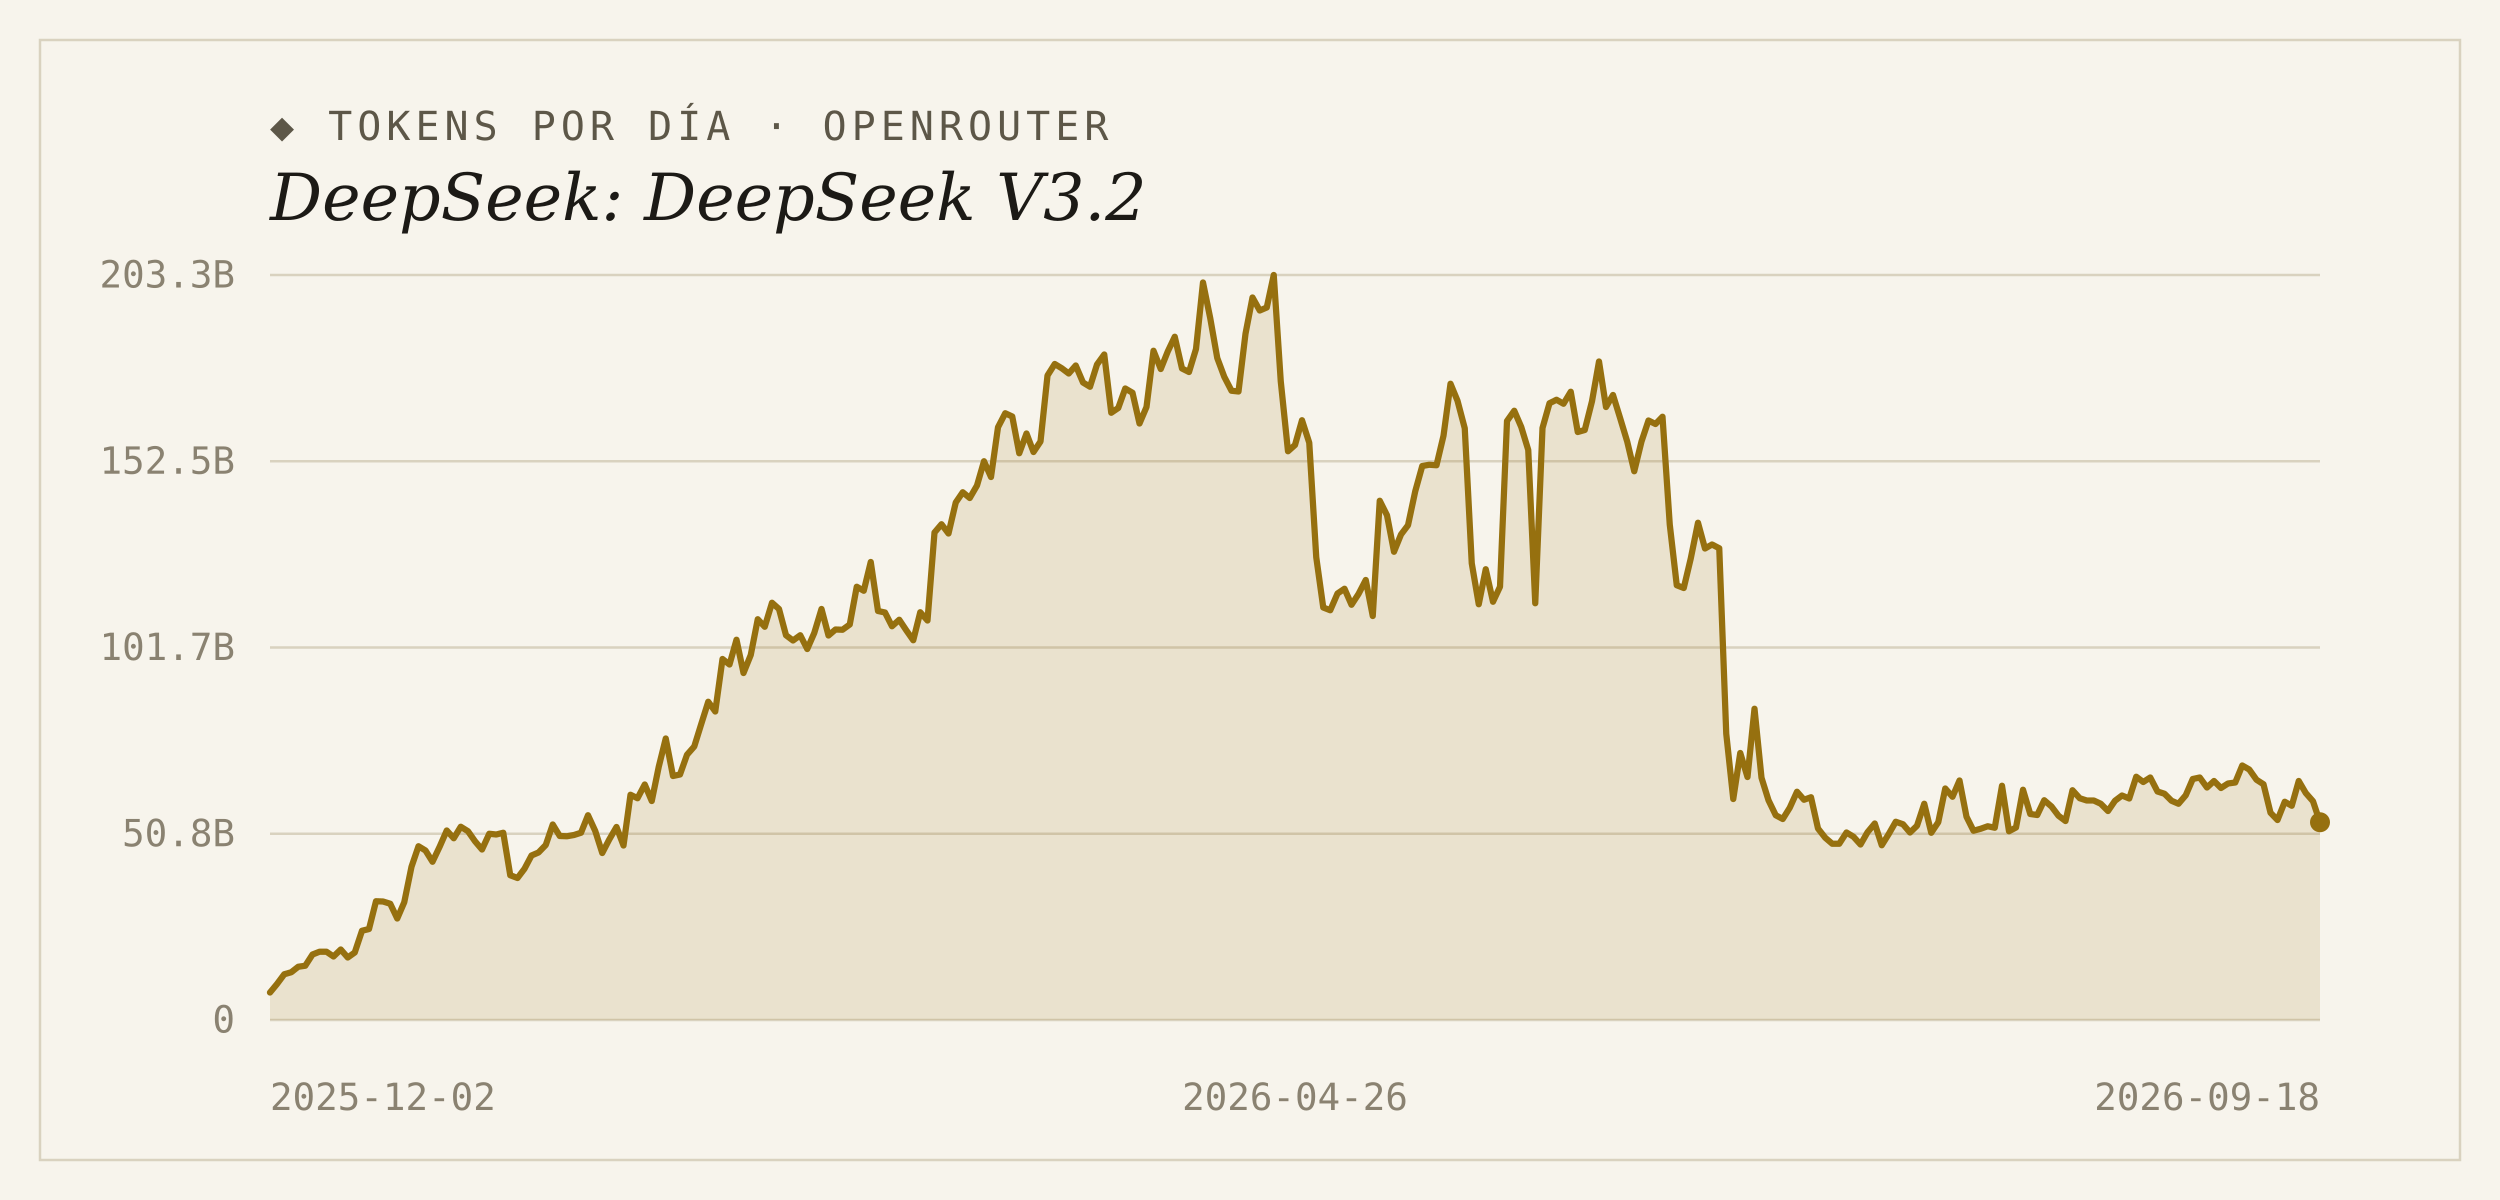
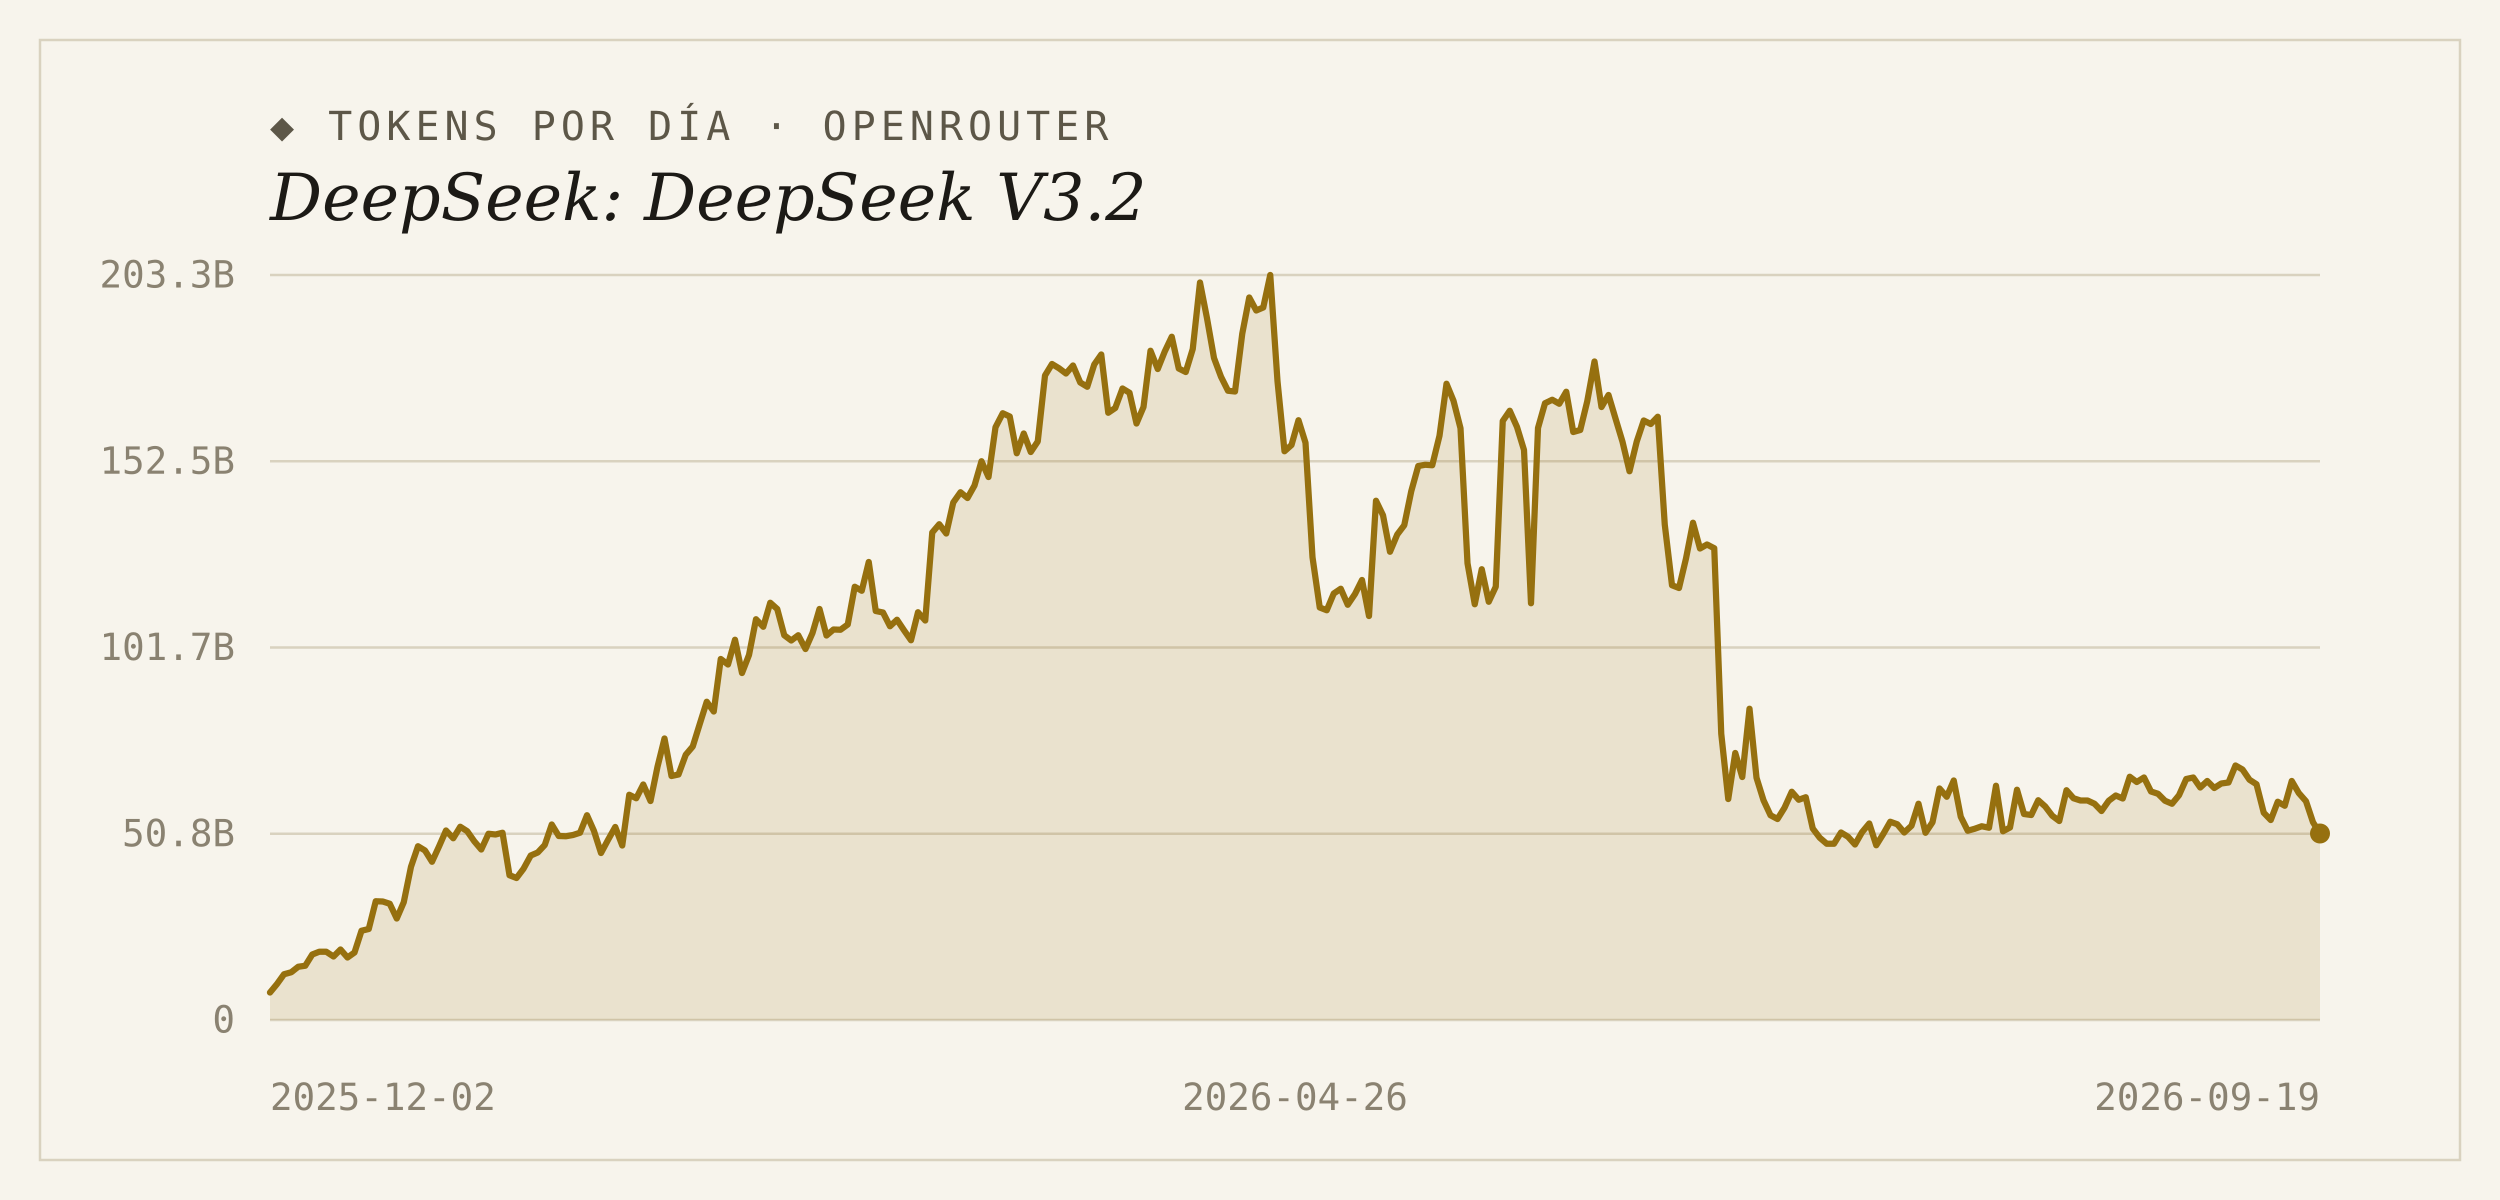
<svg xmlns="http://www.w3.org/2000/svg" width="1000" height="480" viewBox="0 0 1000 480">
  <rect width="1000" height="480" fill="#f7f4ec" />
  <rect x="16" y="16" width="968" height="448" fill="none" stroke="#d9d2bf" stroke-width="1" />
  <text x="108" y="56" font-family="'DejaVu Sans Mono', Consolas, monospace" font-size="16" letter-spacing="2" fill="#5d5748">◆ TOKENS POR DÍA · OPENROUTER</text>
  <text x="108" y="88" font-family="Georgia, 'DejaVu Serif', serif" font-size="26" font-style="italic" fill="#1c1a16">DeepSeek: DeepSeek V3.2</text>
  <line x1="108" y1="408.0" x2="928" y2="408.0" stroke="#d9d2bf" stroke-width="1" />
  <text x="94" y="413" text-anchor="end" font-family="'DejaVu Sans Mono', Consolas, monospace" font-size="15" fill="#8a8271">0</text>
  <line x1="108" y1="333.5" x2="928" y2="333.5" stroke="#d9d2bf" stroke-width="1" />
  <text x="94" y="338.5" text-anchor="end" font-family="'DejaVu Sans Mono', Consolas, monospace" font-size="15" fill="#8a8271">50.8B</text>
  <line x1="108" y1="259.0" x2="928" y2="259.0" stroke="#d9d2bf" stroke-width="1" />
  <text x="94" y="264" text-anchor="end" font-family="'DejaVu Sans Mono', Consolas, monospace" font-size="15" fill="#8a8271">101.7B</text>
  <line x1="108" y1="184.5" x2="928" y2="184.5" stroke="#d9d2bf" stroke-width="1" />
  <text x="94" y="189.5" text-anchor="end" font-family="'DejaVu Sans Mono', Consolas, monospace" font-size="15" fill="#8a8271">152.5B</text>
  <line x1="108" y1="110.0" x2="928" y2="110.0" stroke="#d9d2bf" stroke-width="1" />
  <text x="94" y="115" text-anchor="end" font-family="'DejaVu Sans Mono', Consolas, monospace" font-size="15" fill="#8a8271">203.3B</text>
-   <path d="M 108,408.0 L 108.0,397.0 L 110.8,393.6 L 113.7,389.7 L 116.5,388.9 L 119.3,386.7 L 122.1,386.3 L 125.0,381.8 L 127.8,380.7 L 130.6,380.7 L 133.4,382.6 L 136.3,379.8 L 139.1,383.0 L 141.9,381.0 L 144.8,372.3 L 147.6,371.6 L 150.4,360.5 L 153.2,360.6 L 156.1,361.5 L 158.9,367.4 L 161.7,360.9 L 164.6,346.7 L 167.4,338.5 L 170.2,340.2 L 173.0,344.7 L 175.9,338.6 L 178.7,332.2 L 181.5,335.3 L 184.3,330.7 L 187.2,332.5 L 190.0,336.5 L 192.8,339.8 L 195.7,333.5 L 198.5,333.8 L 201.3,333.1 L 204.1,350.1 L 207.0,351.2 L 209.8,347.5 L 212.6,342.2 L 215.4,341.0 L 218.3,338.0 L 221.1,329.8 L 223.9,334.4 L 226.8,334.5 L 229.6,334.0 L 232.4,333.1 L 235.2,326.1 L 238.1,332.4 L 240.9,341.2 L 243.7,335.8 L 246.6,330.8 L 249.4,338.2 L 252.2,317.9 L 255.0,319.3 L 257.9,313.8 L 260.7,320.4 L 263.5,306.7 L 266.3,295.4 L 269.2,310.4 L 272.0,309.8 L 274.8,301.9 L 277.7,298.6 L 280.5,289.6 L 283.3,280.7 L 286.1,284.6 L 289.0,263.6 L 291.8,265.8 L 294.6,255.9 L 297.4,269.2 L 300.3,262.0 L 303.1,247.7 L 305.9,250.7 L 308.8,241.1 L 311.6,243.6 L 314.4,254.1 L 317.2,256.2 L 320.1,254.1 L 322.9,259.6 L 325.7,253.2 L 328.6,243.6 L 331.4,254.2 L 334.2,251.8 L 337.0,251.9 L 339.9,249.8 L 342.7,234.7 L 345.5,236.3 L 348.3,224.8 L 351.2,244.4 L 354.0,245.0 L 356.8,250.5 L 359.7,247.9 L 362.5,252.1 L 365.3,256.1 L 368.1,244.9 L 371.0,248.2 L 373.8,213.0 L 376.6,209.7 L 379.4,213.4 L 382.3,201.0 L 385.1,196.9 L 387.9,199.2 L 390.8,194.2 L 393.6,184.5 L 396.4,190.8 L 399.2,170.9 L 402.1,165.3 L 404.9,166.6 L 407.7,181.3 L 410.6,173.4 L 413.4,180.8 L 416.2,176.6 L 419.0,150.2 L 421.9,145.6 L 424.7,147.3 L 427.5,149.4 L 430.3,146.2 L 433.2,153.0 L 436.0,154.7 L 438.8,145.8 L 441.7,141.8 L 444.5,165.1 L 447.3,163.2 L 450.1,155.4 L 453.0,157.1 L 455.8,169.4 L 458.6,162.8 L 461.4,140.3 L 464.3,147.6 L 467.1,140.6 L 469.9,134.7 L 472.8,147.4 L 475.6,148.8 L 478.4,139.6 L 481.2,113.0 L 484.1,127.3 L 486.9,143.2 L 489.7,150.7 L 492.6,156.3 L 495.4,156.6 L 498.2,133.5 L 501.0,119.0 L 503.9,124.2 L 506.7,123.0 L 509.5,110.0 L 512.3,152.5 L 515.2,180.5 L 518.0,178.0 L 520.8,168.1 L 523.7,177.1 L 526.5,222.9 L 529.3,243.0 L 532.1,244.1 L 535.0,237.4 L 537.8,235.5 L 540.6,241.9 L 543.4,237.6 L 546.3,232.0 L 549.1,246.4 L 551.9,200.3 L 554.8,206.1 L 557.6,220.7 L 560.4,213.8 L 563.2,210.1 L 566.1,196.5 L 568.9,186.4 L 571.7,185.9 L 574.6,186.1 L 577.4,174.3 L 580.2,153.5 L 583.0,160.3 L 585.9,171.3 L 588.7,225.3 L 591.5,241.7 L 594.3,227.7 L 597.2,240.7 L 600.0,234.7 L 602.8,168.4 L 605.7,164.3 L 608.5,170.8 L 611.3,180.0 L 614.1,241.3 L 617.0,171.2 L 619.8,161.3 L 622.6,159.9 L 625.4,161.5 L 628.3,156.7 L 631.1,172.8 L 633.9,172.0 L 636.8,160.5 L 639.6,144.6 L 642.4,162.8 L 645.2,158.0 L 648.1,167.4 L 650.9,176.7 L 653.7,188.5 L 656.6,176.6 L 659.4,168.2 L 662.2,169.6 L 665.0,166.7 L 667.9,209.8 L 670.7,234.1 L 673.5,235.2 L 676.3,223.4 L 679.2,209.1 L 682.0,219.4 L 684.8,217.8 L 687.7,219.3 L 690.5,293.5 L 693.3,319.6 L 696.1,301.2 L 699.0,310.8 L 701.8,283.5 L 704.6,311.1 L 707.4,320.1 L 710.3,326.1 L 713.1,327.6 L 715.9,323.1 L 718.8,316.7 L 721.6,319.9 L 724.4,318.9 L 727.2,331.4 L 730.1,335.1 L 732.9,337.5 L 735.7,337.5 L 738.6,333.0 L 741.4,334.7 L 744.2,337.8 L 747.0,332.9 L 749.9,329.4 L 752.7,338.1 L 755.5,333.6 L 758.3,328.7 L 761.2,329.7 L 764.0,333.0 L 766.8,330.3 L 769.7,321.5 L 772.5,333.1 L 775.3,328.9 L 778.1,315.4 L 781.0,318.7 L 783.8,312.2 L 786.6,326.7 L 789.4,332.3 L 792.3,331.5 L 795.1,330.5 L 797.9,331.1 L 800.8,314.3 L 803.6,332.5 L 806.4,331.0 L 809.2,315.9 L 812.1,325.6 L 814.9,326.0 L 817.7,320.1 L 820.6,322.6 L 823.4,326.3 L 826.2,328.4 L 829.0,316.1 L 831.9,319.3 L 834.7,320.2 L 837.5,320.2 L 840.3,321.5 L 843.2,324.4 L 846.0,320.3 L 848.8,318.2 L 851.7,319.4 L 854.5,310.7 L 857.3,312.8 L 860.1,311.0 L 863.0,316.6 L 865.8,317.5 L 868.6,320.3 L 871.4,321.5 L 874.3,318.1 L 877.1,311.6 L 879.9,311.0 L 882.8,315.0 L 885.6,312.4 L 888.4,315.2 L 891.2,313.4 L 894.1,313.0 L 896.9,306.2 L 899.7,307.8 L 902.6,311.9 L 905.4,313.7 L 908.2,325.1 L 911.0,328.0 L 913.9,320.7 L 916.7,322.3 L 919.5,312.4 L 922.3,317.2 L 925.2,320.5 L 928.0,328.9 L 928.0,408.0 Z" fill="#96700f" fill-opacity="0.14" />
-   <polyline points="108.0,397.0 110.8,393.6 113.7,389.7 116.5,388.9 119.3,386.7 122.1,386.3 125.0,381.8 127.8,380.7 130.6,380.7 133.4,382.6 136.3,379.8 139.1,383.0 141.9,381.0 144.8,372.3 147.6,371.6 150.4,360.5 153.2,360.6 156.1,361.5 158.9,367.4 161.7,360.9 164.6,346.7 167.4,338.5 170.2,340.2 173.0,344.7 175.9,338.6 178.7,332.2 181.5,335.3 184.3,330.7 187.2,332.5 190.0,336.5 192.8,339.8 195.7,333.5 198.5,333.8 201.3,333.1 204.1,350.1 207.0,351.2 209.8,347.5 212.6,342.2 215.4,341.0 218.3,338.0 221.1,329.8 223.9,334.4 226.8,334.5 229.6,334.0 232.4,333.1 235.2,326.1 238.1,332.4 240.9,341.2 243.7,335.8 246.6,330.8 249.4,338.2 252.2,317.9 255.0,319.3 257.9,313.8 260.7,320.4 263.5,306.7 266.3,295.4 269.2,310.4 272.0,309.8 274.8,301.9 277.7,298.6 280.5,289.6 283.3,280.7 286.1,284.6 289.0,263.6 291.8,265.8 294.6,255.9 297.4,269.2 300.3,262.0 303.1,247.7 305.9,250.7 308.8,241.1 311.6,243.6 314.4,254.1 317.2,256.2 320.1,254.1 322.9,259.6 325.7,253.2 328.6,243.6 331.4,254.2 334.2,251.8 337.0,251.9 339.9,249.8 342.7,234.7 345.5,236.3 348.3,224.8 351.2,244.4 354.0,245.0 356.8,250.5 359.7,247.9 362.5,252.1 365.3,256.1 368.1,244.9 371.0,248.2 373.8,213.0 376.6,209.7 379.4,213.4 382.3,201.0 385.1,196.9 387.9,199.2 390.8,194.2 393.6,184.5 396.4,190.8 399.2,170.9 402.1,165.3 404.9,166.6 407.7,181.3 410.6,173.4 413.4,180.8 416.2,176.6 419.0,150.2 421.9,145.6 424.7,147.3 427.5,149.4 430.3,146.2 433.2,153.0 436.0,154.7 438.8,145.8 441.7,141.8 444.5,165.1 447.3,163.2 450.1,155.4 453.0,157.1 455.8,169.4 458.6,162.8 461.4,140.3 464.3,147.6 467.1,140.6 469.9,134.7 472.8,147.4 475.6,148.8 478.4,139.6 481.2,113.0 484.1,127.3 486.9,143.2 489.7,150.7 492.6,156.3 495.4,156.6 498.2,133.5 501.0,119.0 503.9,124.2 506.7,123.0 509.5,110.0 512.3,152.5 515.2,180.5 518.0,178.0 520.8,168.1 523.7,177.1 526.5,222.9 529.3,243.0 532.1,244.1 535.0,237.4 537.8,235.5 540.6,241.9 543.4,237.6 546.3,232.0 549.1,246.4 551.9,200.3 554.8,206.1 557.6,220.7 560.4,213.8 563.2,210.1 566.1,196.5 568.9,186.4 571.7,185.9 574.6,186.1 577.4,174.3 580.2,153.5 583.0,160.3 585.9,171.3 588.7,225.3 591.5,241.7 594.3,227.7 597.2,240.7 600.0,234.7 602.8,168.4 605.7,164.3 608.5,170.8 611.3,180.0 614.1,241.3 617.0,171.2 619.8,161.3 622.6,159.9 625.4,161.5 628.3,156.7 631.1,172.8 633.9,172.0 636.8,160.5 639.6,144.6 642.4,162.8 645.2,158.0 648.1,167.4 650.9,176.7 653.7,188.5 656.6,176.6 659.4,168.2 662.2,169.6 665.0,166.7 667.9,209.8 670.7,234.1 673.5,235.2 676.3,223.4 679.2,209.1 682.0,219.4 684.8,217.8 687.7,219.3 690.5,293.5 693.3,319.6 696.1,301.2 699.0,310.8 701.8,283.5 704.6,311.1 707.4,320.1 710.3,326.1 713.1,327.6 715.9,323.1 718.8,316.7 721.6,319.9 724.4,318.9 727.2,331.4 730.1,335.1 732.9,337.5 735.7,337.5 738.6,333.0 741.4,334.7 744.2,337.8 747.0,332.9 749.9,329.4 752.7,338.1 755.5,333.6 758.3,328.7 761.2,329.7 764.0,333.0 766.8,330.3 769.7,321.5 772.5,333.1 775.3,328.9 778.1,315.4 781.0,318.7 783.8,312.2 786.6,326.7 789.4,332.3 792.3,331.5 795.1,330.5 797.9,331.1 800.8,314.3 803.6,332.5 806.4,331.0 809.2,315.9 812.1,325.6 814.9,326.0 817.7,320.1 820.6,322.6 823.4,326.3 826.2,328.4 829.0,316.1 831.9,319.3 834.7,320.2 837.5,320.2 840.3,321.5 843.2,324.4 846.0,320.3 848.8,318.2 851.7,319.4 854.5,310.7 857.3,312.8 860.1,311.0 863.0,316.6 865.8,317.5 868.6,320.3 871.4,321.5 874.3,318.1 877.1,311.6 879.9,311.0 882.8,315.0 885.6,312.4 888.4,315.2 891.2,313.4 894.1,313.0 896.9,306.2 899.7,307.8 902.6,311.9 905.4,313.7 908.2,325.1 911.0,328.0 913.9,320.7 916.7,322.3 919.5,312.4 922.3,317.2 925.2,320.5 928.0,328.9" fill="none" stroke="#96700f" stroke-width="2.5" stroke-linejoin="round" stroke-linecap="round" />
-   <circle cx="928.0" cy="328.9" r="4" fill="#96700f" />
+   <path d="M 108,408.0 L 108.0,397.0 L 110.8,393.6 L 113.6,389.7 L 116.5,388.9 L 119.3,386.7 L 122.1,386.3 L 124.9,381.8 L 127.7,380.7 L 130.5,380.7 L 133.4,382.6 L 136.2,379.8 L 139.0,383.0 L 141.8,381.0 L 144.6,372.3 L 147.5,371.6 L 150.3,360.5 L 153.1,360.6 L 155.9,361.5 L 158.7,367.4 L 161.5,360.9 L 164.4,346.7 L 167.2,338.5 L 170.0,340.2 L 172.8,344.7 L 175.6,338.6 L 178.4,332.2 L 181.3,335.3 L 184.1,330.7 L 186.9,332.5 L 189.7,336.5 L 192.5,339.8 L 195.4,333.5 L 198.2,333.8 L 201.0,333.1 L 203.8,350.1 L 206.6,351.2 L 209.4,347.5 L 212.3,342.2 L 215.1,341.0 L 217.9,338.0 L 220.7,329.8 L 223.5,334.4 L 226.4,334.5 L 229.2,334.0 L 232.0,333.1 L 234.8,326.1 L 237.6,332.4 L 240.4,341.2 L 243.3,335.8 L 246.1,330.8 L 248.9,338.2 L 251.7,317.9 L 254.5,319.3 L 257.3,313.8 L 260.2,320.4 L 263.0,306.7 L 265.8,295.4 L 268.6,310.4 L 271.4,309.8 L 274.3,301.9 L 277.1,298.6 L 279.9,289.6 L 282.7,280.7 L 285.5,284.6 L 288.3,263.6 L 291.2,265.8 L 294.0,255.9 L 296.8,269.2 L 299.6,262.0 L 302.4,247.7 L 305.3,250.7 L 308.1,241.1 L 310.9,243.6 L 313.7,254.1 L 316.5,256.2 L 319.3,254.1 L 322.2,259.6 L 325.0,253.2 L 327.8,243.6 L 330.6,254.2 L 333.4,251.8 L 336.2,251.9 L 339.1,249.8 L 341.9,234.7 L 344.7,236.3 L 347.5,224.8 L 350.3,244.4 L 353.2,245.0 L 356.0,250.5 L 358.8,247.9 L 361.6,252.1 L 364.4,256.1 L 367.2,244.9 L 370.1,248.2 L 372.9,213.0 L 375.7,209.7 L 378.5,213.4 L 381.3,201.0 L 384.2,196.9 L 387.0,199.2 L 389.8,194.2 L 392.6,184.5 L 395.4,190.8 L 398.2,170.9 L 401.1,165.3 L 403.9,166.6 L 406.7,181.3 L 409.5,173.4 L 412.3,180.8 L 415.1,176.6 L 418.0,150.2 L 420.8,145.6 L 423.6,147.3 L 426.4,149.4 L 429.2,146.2 L 432.1,153.0 L 434.9,154.7 L 437.7,145.8 L 440.5,141.8 L 443.3,165.1 L 446.1,163.2 L 449.0,155.4 L 451.8,157.1 L 454.6,169.4 L 457.4,162.8 L 460.2,140.3 L 463.1,147.6 L 465.9,140.6 L 468.7,134.7 L 471.5,147.4 L 474.3,148.8 L 477.1,139.6 L 480.0,113.0 L 482.8,127.3 L 485.6,143.2 L 488.4,150.7 L 491.2,156.3 L 494.0,156.6 L 496.9,133.5 L 499.7,119.0 L 502.5,124.2 L 505.3,123.0 L 508.1,110.0 L 511.0,152.5 L 513.8,180.5 L 516.6,178.0 L 519.4,168.1 L 522.2,177.1 L 525.0,222.9 L 527.9,243.0 L 530.7,244.1 L 533.5,237.4 L 536.3,235.5 L 539.1,241.9 L 542.0,237.6 L 544.8,232.0 L 547.6,246.4 L 550.4,200.3 L 553.2,206.1 L 556.0,220.7 L 558.9,213.8 L 561.7,210.1 L 564.5,196.5 L 567.3,186.4 L 570.1,185.9 L 572.9,186.1 L 575.8,174.3 L 578.6,153.5 L 581.4,160.3 L 584.2,171.3 L 587.0,225.3 L 589.9,241.7 L 592.7,227.7 L 595.5,240.7 L 598.3,234.7 L 601.1,168.4 L 603.9,164.3 L 606.8,170.8 L 609.6,180.0 L 612.4,241.3 L 615.2,171.2 L 618.0,161.3 L 620.9,159.9 L 623.7,161.5 L 626.5,156.7 L 629.3,172.8 L 632.1,172.0 L 634.9,160.5 L 637.8,144.6 L 640.6,162.8 L 643.4,158.0 L 646.2,167.4 L 649.0,176.7 L 651.8,188.5 L 654.7,176.6 L 657.5,168.2 L 660.3,169.6 L 663.1,166.7 L 665.9,209.8 L 668.8,234.1 L 671.6,235.2 L 674.4,223.4 L 677.2,209.1 L 680.0,219.4 L 682.8,217.8 L 685.7,219.3 L 688.5,293.5 L 691.3,319.6 L 694.1,301.2 L 696.9,310.8 L 699.8,283.5 L 702.6,311.1 L 705.4,320.1 L 708.2,326.1 L 711.0,327.6 L 713.8,323.1 L 716.7,316.7 L 719.5,319.9 L 722.3,318.9 L 725.1,331.4 L 727.9,335.1 L 730.7,337.5 L 733.6,337.5 L 736.4,333.0 L 739.2,334.7 L 742.0,337.8 L 744.8,332.9 L 747.7,329.4 L 750.5,338.1 L 753.3,333.6 L 756.1,328.7 L 758.9,329.7 L 761.7,333.0 L 764.6,330.3 L 767.4,321.5 L 770.2,333.1 L 773.0,328.9 L 775.8,315.4 L 778.7,318.7 L 781.5,312.2 L 784.3,326.7 L 787.1,332.3 L 789.9,331.5 L 792.7,330.5 L 795.6,331.1 L 798.4,314.3 L 801.2,332.5 L 804.0,331.0 L 806.8,315.9 L 809.6,325.6 L 812.5,326.0 L 815.3,320.1 L 818.1,322.6 L 820.9,326.3 L 823.7,328.4 L 826.6,316.1 L 829.4,319.3 L 832.2,320.2 L 835.0,320.2 L 837.8,321.5 L 840.6,324.4 L 843.5,320.3 L 846.3,318.2 L 849.1,319.4 L 851.9,310.7 L 854.7,312.8 L 857.6,311.0 L 860.4,316.6 L 863.2,317.5 L 866.0,320.3 L 868.8,321.5 L 871.6,318.1 L 874.5,311.6 L 877.3,311.0 L 880.1,315.0 L 882.9,312.4 L 885.7,315.2 L 888.5,313.4 L 891.4,313.0 L 894.2,306.2 L 897.0,307.8 L 899.8,311.9 L 902.6,313.7 L 905.5,325.1 L 908.3,328.0 L 911.1,320.7 L 913.9,322.3 L 916.7,312.4 L 919.5,317.2 L 922.4,320.5 L 925.2,328.9 L 928.0,333.4 L 928.0,408.0 Z" fill="#96700f" fill-opacity="0.14" />
+   <polyline points="108.0,397.0 110.8,393.6 113.6,389.7 116.5,388.9 119.3,386.7 122.1,386.3 124.9,381.8 127.7,380.7 130.5,380.7 133.4,382.6 136.2,379.8 139.0,383.0 141.8,381.0 144.6,372.3 147.5,371.6 150.3,360.5 153.1,360.6 155.9,361.5 158.7,367.4 161.5,360.9 164.4,346.7 167.2,338.5 170.0,340.2 172.8,344.7 175.6,338.6 178.4,332.2 181.3,335.3 184.1,330.7 186.9,332.5 189.7,336.5 192.5,339.8 195.4,333.5 198.2,333.8 201.0,333.1 203.8,350.1 206.6,351.2 209.4,347.5 212.3,342.2 215.1,341.0 217.9,338.0 220.7,329.8 223.5,334.4 226.4,334.5 229.2,334.0 232.0,333.1 234.8,326.1 237.6,332.4 240.4,341.2 243.3,335.8 246.1,330.8 248.9,338.2 251.7,317.9 254.5,319.3 257.3,313.8 260.2,320.4 263.0,306.7 265.8,295.4 268.6,310.4 271.4,309.8 274.3,301.9 277.1,298.6 279.9,289.6 282.7,280.7 285.5,284.6 288.3,263.6 291.2,265.8 294.0,255.9 296.8,269.2 299.6,262.0 302.4,247.7 305.3,250.7 308.1,241.1 310.9,243.6 313.7,254.1 316.5,256.2 319.3,254.1 322.2,259.6 325.0,253.2 327.8,243.6 330.6,254.2 333.4,251.8 336.2,251.9 339.1,249.8 341.9,234.7 344.7,236.3 347.5,224.8 350.3,244.4 353.2,245.0 356.0,250.5 358.8,247.9 361.6,252.1 364.4,256.1 367.2,244.9 370.1,248.2 372.9,213.0 375.7,209.7 378.5,213.4 381.3,201.0 384.2,196.9 387.0,199.2 389.8,194.2 392.6,184.5 395.4,190.8 398.2,170.9 401.1,165.3 403.9,166.6 406.7,181.3 409.5,173.4 412.3,180.8 415.1,176.6 418.0,150.2 420.8,145.6 423.6,147.3 426.4,149.4 429.2,146.2 432.1,153.0 434.9,154.7 437.7,145.8 440.5,141.8 443.3,165.1 446.1,163.2 449.0,155.4 451.8,157.1 454.6,169.4 457.4,162.8 460.2,140.3 463.1,147.6 465.9,140.6 468.7,134.7 471.5,147.4 474.3,148.8 477.1,139.6 480.0,113.0 482.8,127.3 485.6,143.2 488.4,150.7 491.2,156.3 494.0,156.6 496.9,133.5 499.7,119.0 502.5,124.2 505.3,123.0 508.1,110.0 511.0,152.5 513.8,180.5 516.6,178.0 519.4,168.1 522.2,177.1 525.0,222.9 527.9,243.0 530.7,244.1 533.5,237.4 536.3,235.5 539.1,241.9 542.0,237.6 544.8,232.0 547.6,246.4 550.4,200.3 553.2,206.1 556.0,220.7 558.9,213.8 561.7,210.1 564.5,196.5 567.3,186.4 570.1,185.9 572.9,186.1 575.8,174.3 578.6,153.5 581.4,160.3 584.2,171.3 587.0,225.3 589.9,241.7 592.7,227.7 595.5,240.7 598.3,234.7 601.1,168.4 603.9,164.3 606.8,170.8 609.6,180.0 612.4,241.3 615.2,171.2 618.0,161.3 620.9,159.9 623.7,161.5 626.5,156.7 629.3,172.8 632.1,172.0 634.9,160.5 637.8,144.6 640.6,162.8 643.4,158.0 646.2,167.4 649.0,176.7 651.8,188.5 654.7,176.6 657.5,168.2 660.3,169.6 663.1,166.7 665.9,209.8 668.8,234.1 671.6,235.2 674.4,223.4 677.2,209.1 680.0,219.4 682.8,217.8 685.7,219.3 688.5,293.5 691.3,319.6 694.1,301.2 696.9,310.8 699.8,283.5 702.6,311.1 705.4,320.1 708.2,326.1 711.0,327.6 713.8,323.1 716.7,316.7 719.5,319.9 722.3,318.9 725.1,331.4 727.9,335.1 730.7,337.5 733.6,337.5 736.4,333.0 739.2,334.7 742.0,337.8 744.8,332.9 747.7,329.4 750.5,338.1 753.3,333.6 756.1,328.7 758.9,329.7 761.7,333.0 764.6,330.3 767.4,321.5 770.2,333.1 773.0,328.9 775.8,315.4 778.7,318.7 781.5,312.2 784.3,326.7 787.1,332.3 789.9,331.5 792.7,330.5 795.6,331.1 798.4,314.3 801.2,332.5 804.0,331.0 806.8,315.9 809.6,325.6 812.5,326.0 815.3,320.1 818.1,322.6 820.9,326.3 823.7,328.4 826.6,316.1 829.4,319.3 832.2,320.2 835.0,320.2 837.8,321.5 840.6,324.4 843.5,320.3 846.3,318.2 849.1,319.4 851.9,310.7 854.7,312.8 857.6,311.0 860.4,316.6 863.2,317.5 866.0,320.3 868.8,321.5 871.6,318.1 874.5,311.6 877.3,311.0 880.1,315.0 882.9,312.4 885.7,315.2 888.5,313.4 891.4,313.0 894.2,306.2 897.0,307.8 899.8,311.9 902.6,313.7 905.5,325.1 908.3,328.0 911.1,320.7 913.9,322.3 916.7,312.4 919.5,317.2 922.4,320.5 925.2,328.9 928.0,333.4" fill="none" stroke="#96700f" stroke-width="2.5" stroke-linejoin="round" stroke-linecap="round" />
+   <circle cx="928.0" cy="333.4" r="4" fill="#96700f" />
  <text x="108" y="444" text-anchor="start" font-family="'DejaVu Sans Mono', Consolas, monospace" font-size="15" fill="#8a8271">2025-12-02</text>
  <text x="518" y="444" text-anchor="middle" font-family="'DejaVu Sans Mono', Consolas, monospace" font-size="15" fill="#8a8271">2026-04-26</text>
-   <text x="928" y="444" text-anchor="end" font-family="'DejaVu Sans Mono', Consolas, monospace" font-size="15" fill="#8a8271">2026-09-18</text>
+   <text x="928" y="444" text-anchor="end" font-family="'DejaVu Sans Mono', Consolas, monospace" font-size="15" fill="#8a8271">2026-09-19</text>
</svg>
